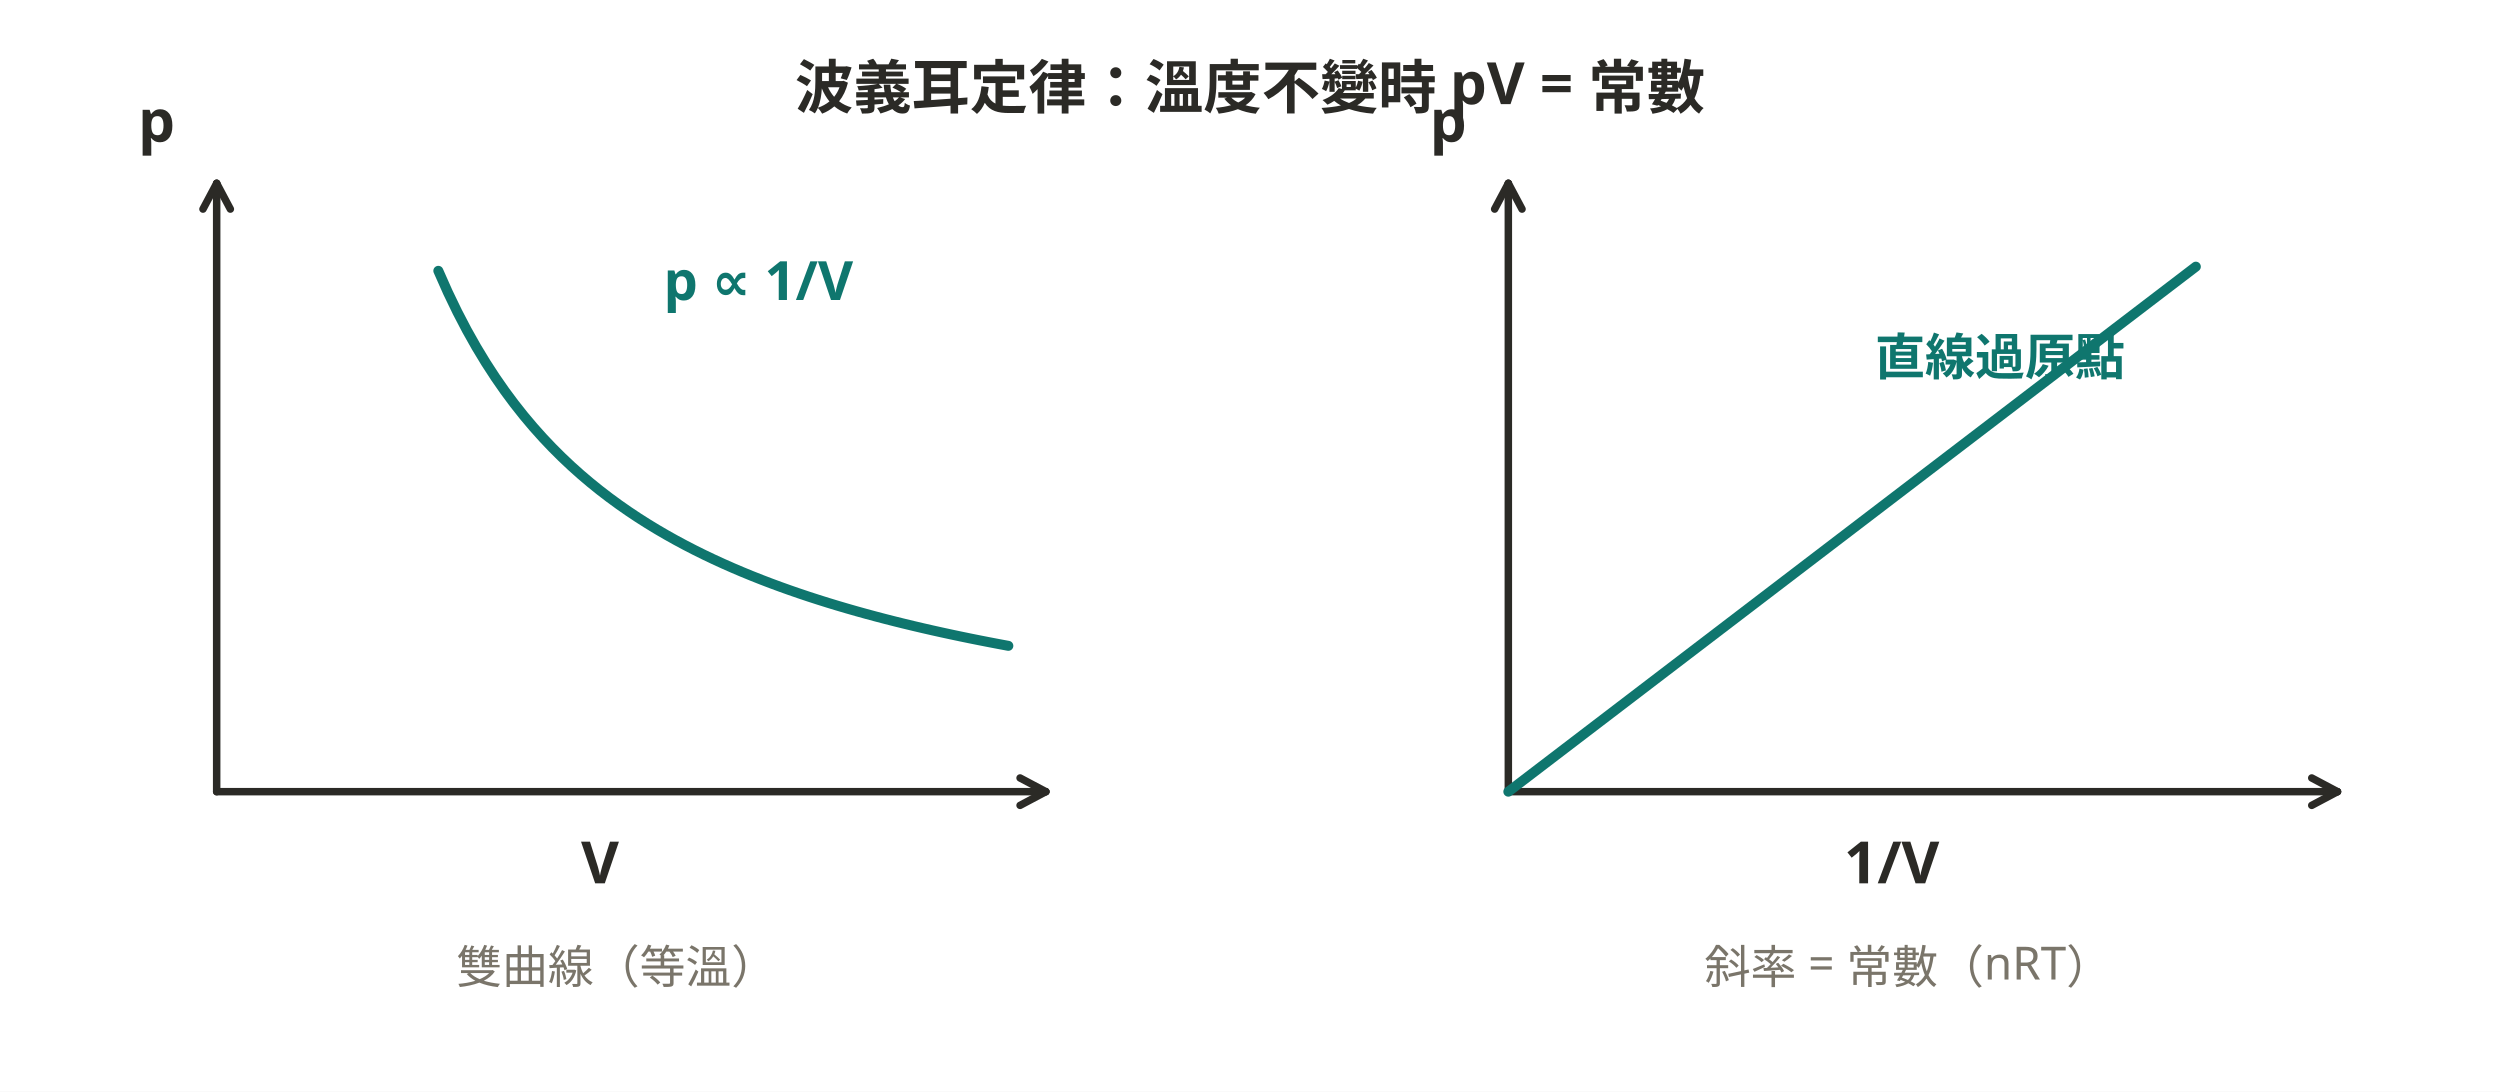
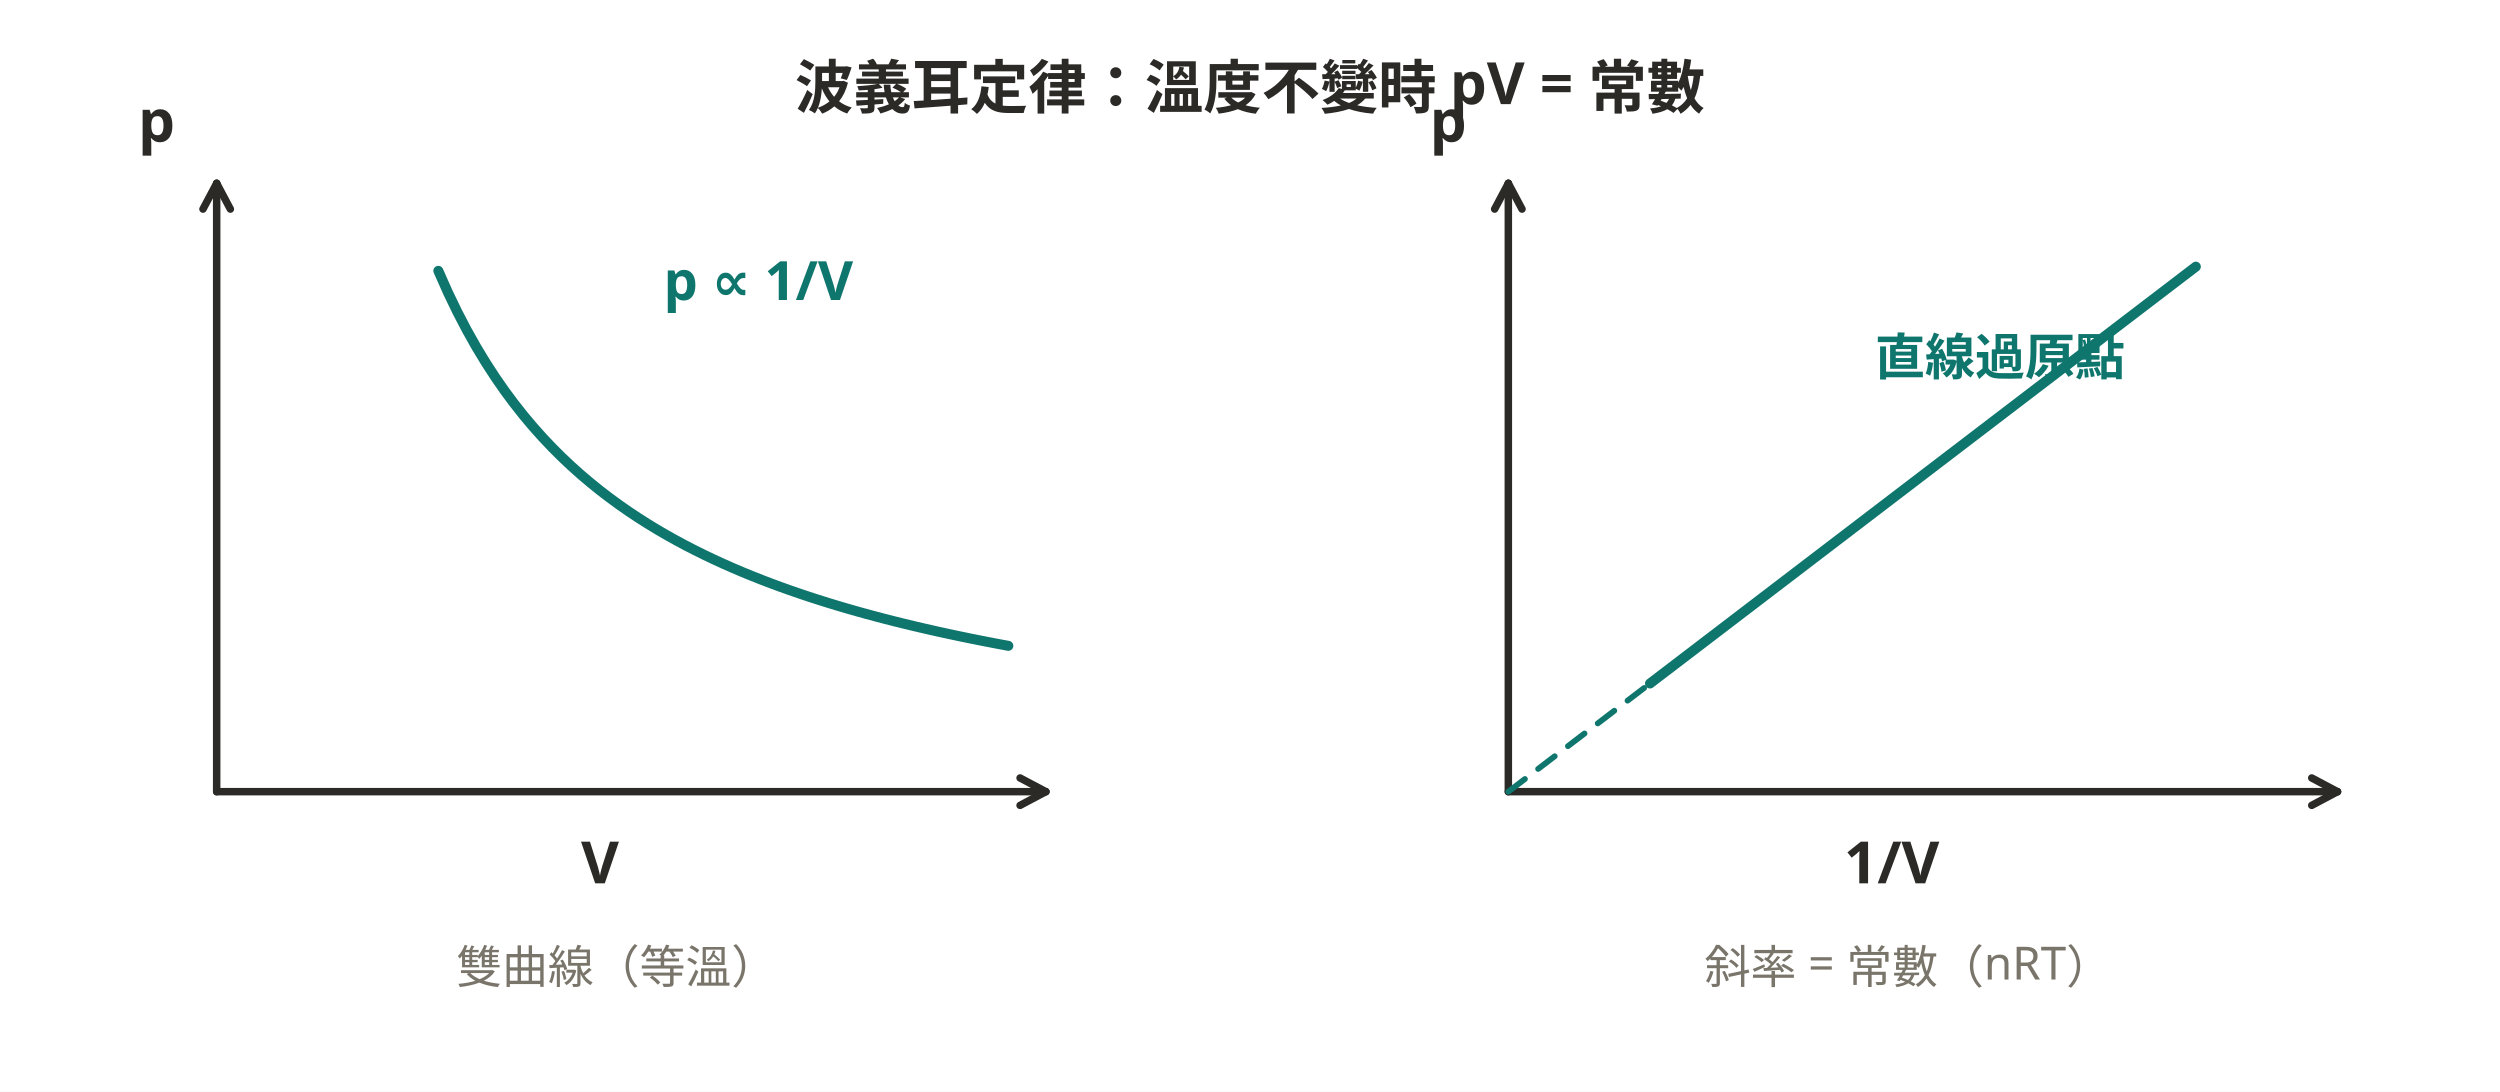
<svg xmlns="http://www.w3.org/2000/svg" viewBox="0 0 600 262" width="600" height="262" font-family="'Microsoft JhengHei','PingFang TC','Noto Sans TC',system-ui,sans-serif">
  <rect x="0" y="0" width="600" height="262" fill="#ffffff" />
  <line x1="52" y1="190" x2="251" y2="190" stroke="#2b2a26" stroke-width="1.8" stroke-linecap="round" />
  <line x1="251" y1="190" x2="244.819" y2="193.286" stroke="#2b2a26" stroke-width="1.8" stroke-linecap="round" />
  <line x1="251" y1="190" x2="244.819" y2="186.714" stroke="#2b2a26" stroke-width="1.8" stroke-linecap="round" />
  <line x1="52" y1="190" x2="52" y2="44" stroke="#2b2a26" stroke-width="1.8" stroke-linecap="round" />
  <line x1="52" y1="44" x2="55.286" y2="50.181" stroke="#2b2a26" stroke-width="1.8" stroke-linecap="round" />
  <line x1="52" y1="44" x2="48.714" y2="50.181" stroke="#2b2a26" stroke-width="1.8" stroke-linecap="round" />
  <text x="42" y="34" font-size="14" fill="#2b2a26" text-anchor="end" font-weight="bold">p</text>
  <polyline points="105.2,65 107.48,70.137 109.76,74.868 112.04,79.24 114.32,83.293 116.6,87.059 118.88,90.568 121.16,93.846 123.44,96.915 125.72,99.794 128,102.5 130.28,105.049 132.56,107.453 134.84,109.725 137.12,111.875 139.4,113.913 141.68,115.847 143.96,117.686 146.24,119.435 148.52,121.102 150.8,122.692 153.08,124.211 155.36,125.662 157.64,127.05 159.92,128.38 162.2,129.655 164.48,130.878 166.76,132.053 169.04,133.182 171.32,134.268 173.6,135.312 175.88,136.319 178.16,137.289 180.44,138.225 182.72,139.128 185,140 187.28,140.843 189.56,141.657 191.84,142.446 194.12,143.209 196.4,143.947 198.68,144.663 200.96,145.357 203.24,146.03 205.52,146.683 207.8,147.317 210.08,147.933 212.36,148.531 214.64,149.112 216.92,149.677 219.2,150.227 221.48,150.762 223.76,151.283 226.04,151.79 228.32,152.284 230.6,152.766 232.88,153.235 235.16,153.693 237.44,154.139 239.72,154.575 242,155" fill="none" stroke="#0f766e" stroke-width="2.4" stroke-linejoin="round" stroke-linecap="round" />
  <text x="182" y="72" font-size="13" fill="#0f766e" text-anchor="middle" font-weight="bold">p ∝ 1/V</text>
  <text x="144" y="212" font-size="14" fill="#2b2a26" text-anchor="middle" font-weight="bold">V</text>
  <text x="148" y="236" font-size="11" fill="#7a756a" text-anchor="middle" font-weight="normal">雙曲線（等溫）</text>
  <line x1="362" y1="190" x2="561" y2="190" stroke="#2b2a26" stroke-width="1.8" stroke-linecap="round" />
  <line x1="561" y1="190" x2="554.819" y2="193.286" stroke="#2b2a26" stroke-width="1.8" stroke-linecap="round" />
  <line x1="561" y1="190" x2="554.819" y2="186.714" stroke="#2b2a26" stroke-width="1.8" stroke-linecap="round" />
  <line x1="362" y1="190" x2="362" y2="44" stroke="#2b2a26" stroke-width="1.8" stroke-linecap="round" />
  <line x1="362" y1="44" x2="365.286" y2="50.181" stroke="#2b2a26" stroke-width="1.8" stroke-linecap="round" />
  <line x1="362" y1="44" x2="358.714" y2="50.181" stroke="#2b2a26" stroke-width="1.8" stroke-linecap="round" />
  <text x="352" y="34" font-size="14" fill="#2b2a26" text-anchor="end" font-weight="bold">p</text>
-   <line x1="362" y1="190" x2="527" y2="64" stroke="#0f766e" stroke-width="2.4" stroke-linecap="round" />
-   <line x1="362" y1="190" x2="392" y2="167" stroke="#0f766e" stroke-width="1.4" stroke-linecap="round" stroke-dasharray="5,4" />
+   <line x1="362" y1="190" x2="396" y2="164.036" stroke="#0f766e" stroke-width="1.4" stroke-linecap="round" stroke-dasharray="5,4" />
+   <line x1="396" y1="164.036" x2="527" y2="64" stroke="#0f766e" stroke-width="2.4" stroke-linecap="round" />
  <text x="480" y="90" font-size="12" fill="#0f766e" text-anchor="middle" font-weight="bold">直線過原點</text>
  <text x="454" y="212" font-size="14" fill="#2b2a26" text-anchor="middle" font-weight="bold">1/V</text>
  <text x="458" y="236" font-size="11" fill="#7a756a" text-anchor="middle" font-weight="normal">斜率 = 常數（nRT）</text>
  <text x="300" y="26" font-size="14" fill="#2b2a26" text-anchor="middle" font-weight="bold">波義耳定律：溫度不變時  pV = 常數</text>
</svg>
